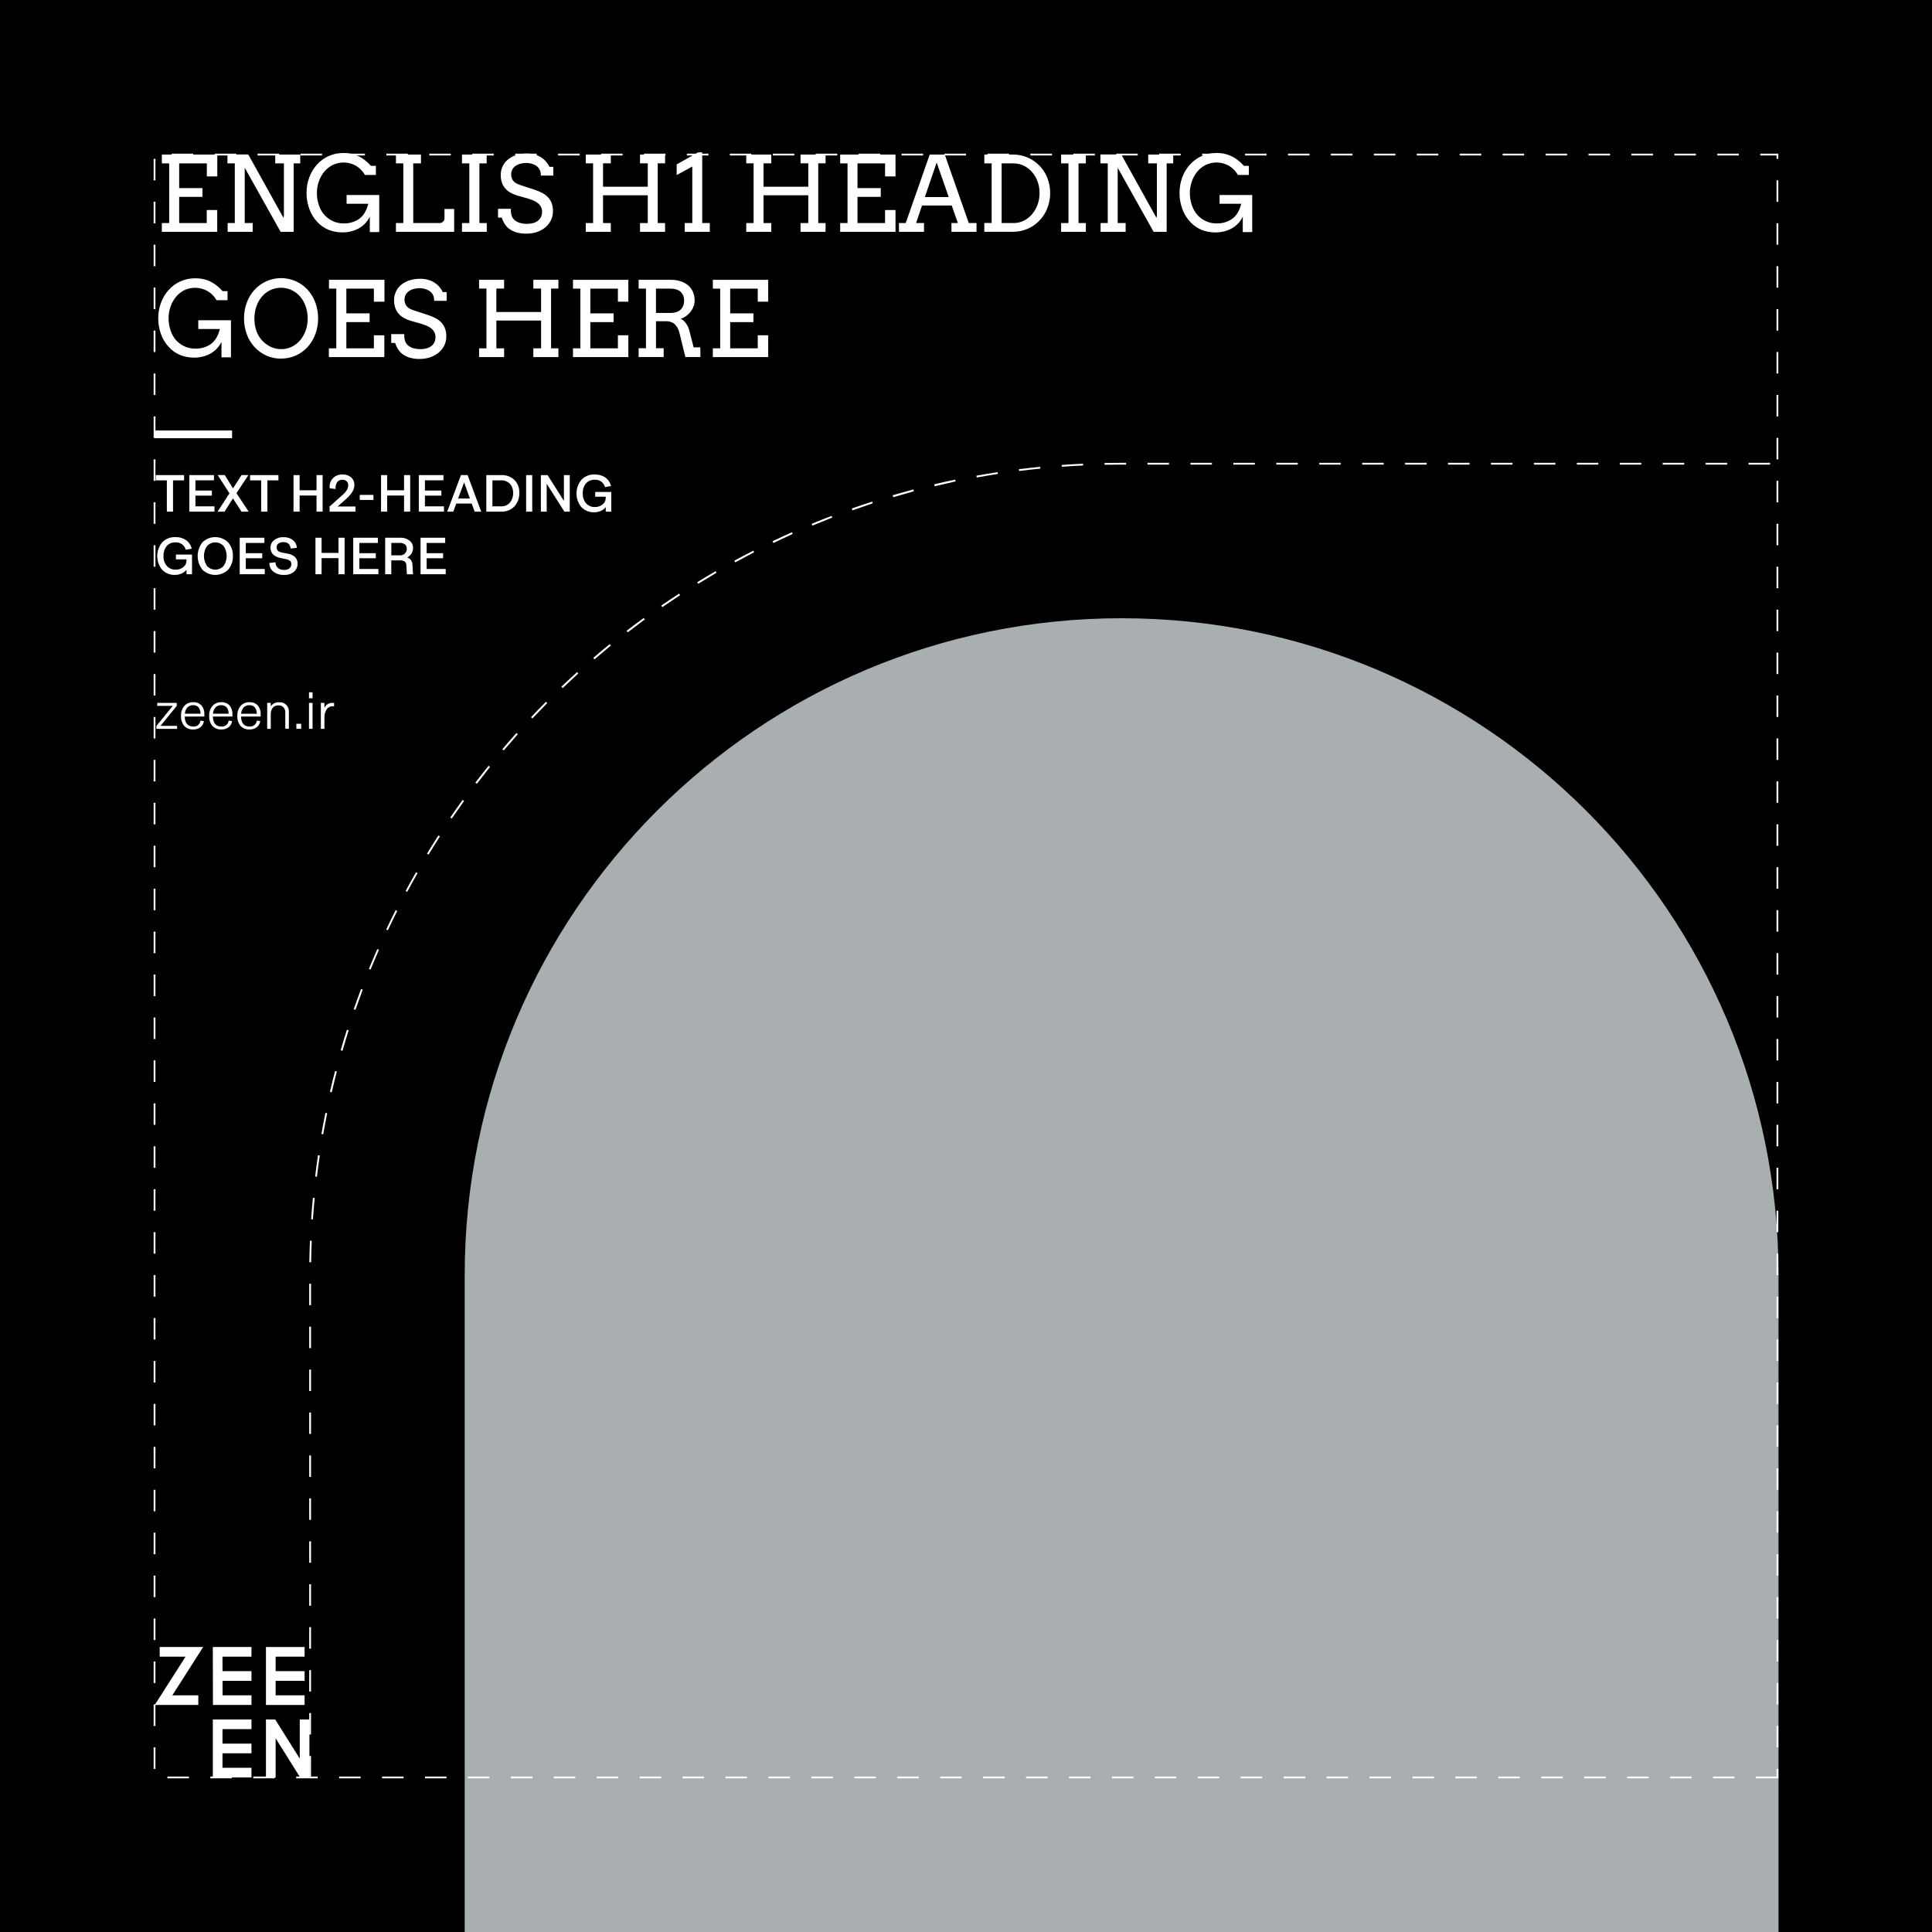
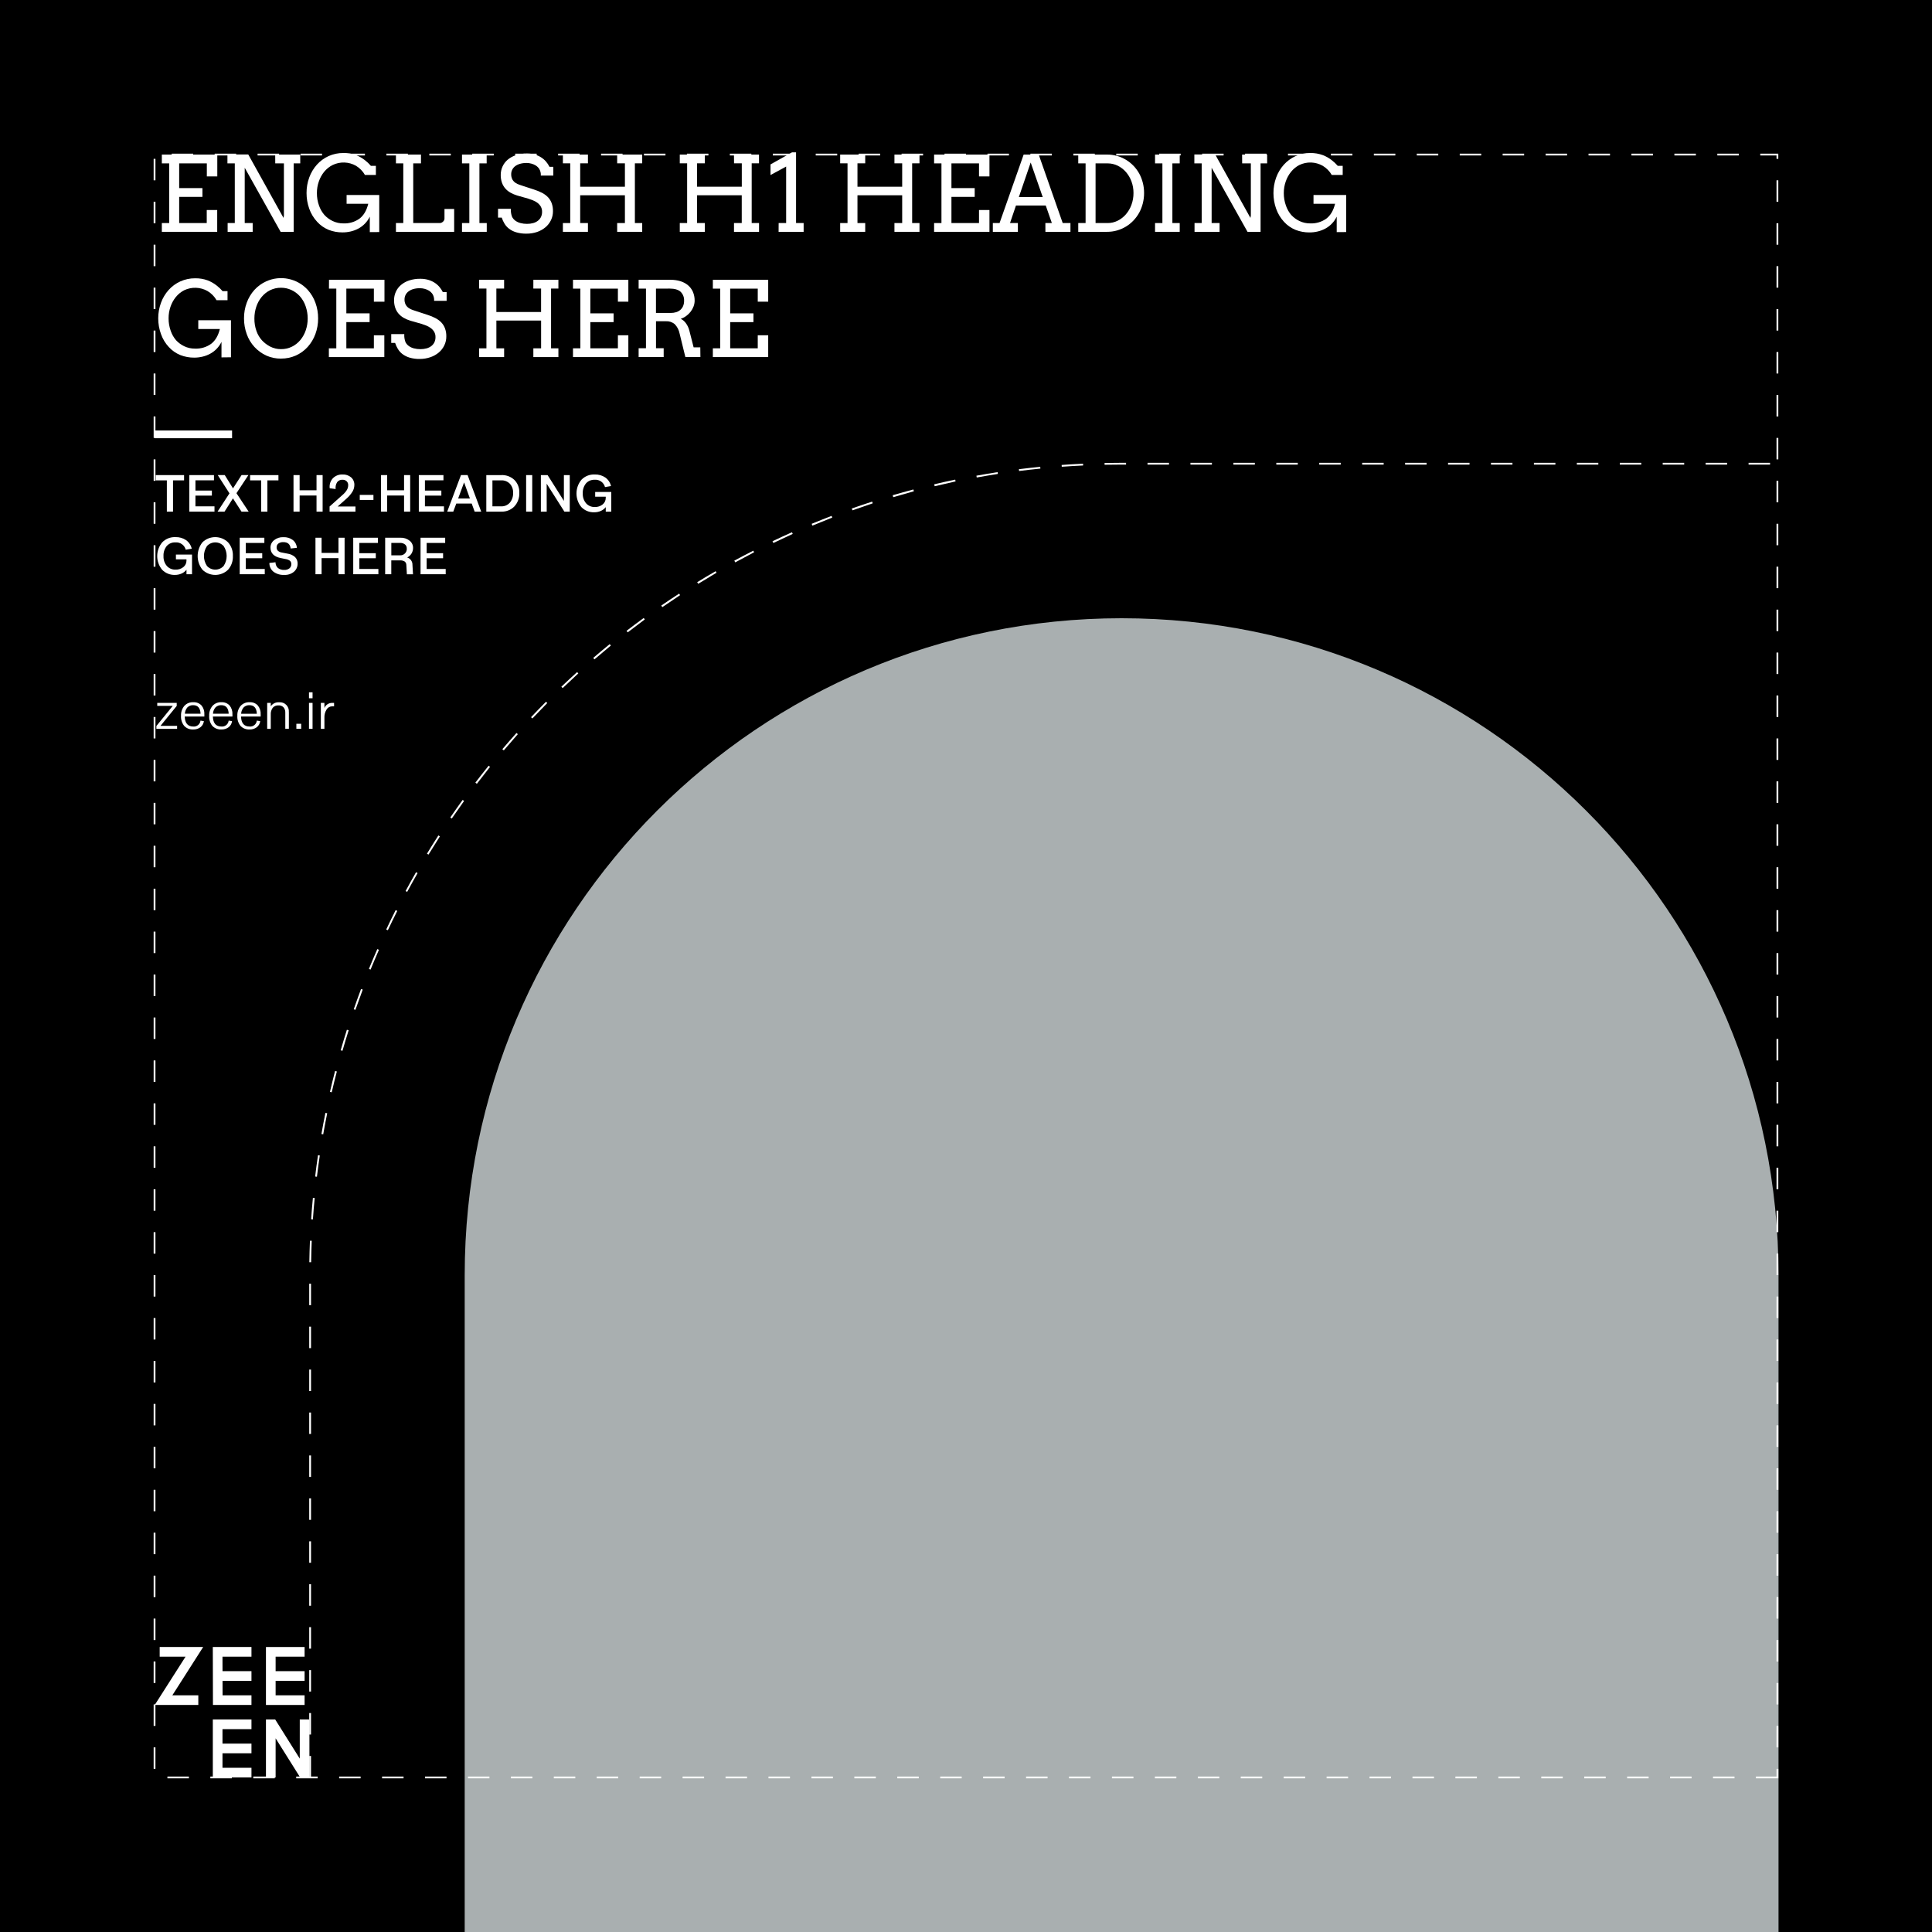
<svg xmlns="http://www.w3.org/2000/svg" viewBox="0 0 1080 1080">
  <defs>
    <style>.cls-1{fill:#fff;}.cls-2{fill:#a9afb0;}</style>
  </defs>
  <g id="Background">
    <rect width="1080" height="1080" />
  </g>
  <g id="Graphic">
    <path class="cls-1" d="M173.86,993.6h-1v-12h1Zm0-24h-1v-12h1Zm0-24h-1v-12h1Zm0-24h-1v-12h1Zm0-24h-1v-12h1Zm0-24h-1v-12h1Zm0-24h-1v-12h1Zm0-24h-1v-12h1Zm0-24h-1v-12h1Zm0-24h-1v-12h1Zm0-24h-1v-12h1Zm0-24h-1v-12h1Zm.06-24-1,0c.06-4,.18-8,.34-12l1,0C174.1,697.59,174,701.62,173.92,705.61Zm1-23.94-1-.07c.27-4,.6-8,1-12l1,.09C175.51,673.68,175.19,677.7,174.92,681.67Zm2.25-23.86-1-.12c.47-4,1-8,1.59-11.91l1,.15C178.18,649.87,177.64,653.87,177.17,657.81Zm3.51-23.71-1-.17c.69-3.94,1.44-7.91,2.23-11.81l1,.2C182.11,626.21,181.36,630.17,180.68,634.1Zm4.76-23.49-1-.22c.9-3.9,1.86-7.82,2.86-11.67l1,.25C187.29,602.81,186.33,606.73,185.44,610.61Zm6-23.2-1-.28c1.1-3.82,2.27-7.69,3.47-11.49l1,.3C193.7,579.74,192.54,583.6,191.44,587.41Zm7.24-22.89-.94-.32c1.31-3.78,2.68-7.59,4.09-11.34l.94.35C201.36,557,200,560.76,198.68,564.52Zm8.47-22.5-.92-.38c1.49-3.67,3.07-7.41,4.69-11.09l.91.41C210.22,534.63,208.65,538.35,207.15,542Zm9.66-22-.91-.43c1.7-3.61,3.47-7.25,5.27-10.82l.9.45C220.27,512.79,218.5,516.42,216.81,520Zm10.8-21.45-.88-.47c1.89-3.51,3.85-7.05,5.84-10.52l.87.49C231.45,491.54,229.49,495.07,227.61,498.57Zm11.92-20.84-.85-.52c2.08-3.41,4.22-6.84,6.38-10.19l.84.54C243.75,470.91,241.61,474.33,239.53,477.73Zm13-20.16-.83-.57c2.24-3.28,4.57-6.58,6.92-9.83l.81.58C257.1,451,254.78,454.3,252.54,457.57Zm14-19.45-.8-.61c2.42-3.17,4.92-6.35,7.42-9.45l.78.63C271.49,431.78,269,435,266.59,438.12Zm15.05-18.67-.77-.65c2.59-3,5.24-6.08,7.91-9.05l.74.67C286.86,413.38,284.21,416.42,281.64,419.45Zm16-17.85-.73-.68c2.75-2.91,5.57-5.81,8.37-8.62l.71.7C303.19,395.81,300.38,398.7,297.64,401.6Zm16.91-17-.69-.72c2.88-2.75,5.85-5.49,8.81-8.17l.67.74C320.38,379.15,317.43,381.89,314.55,384.63Zm17.78-16.06-.65-.76c3-2.59,6.13-5.18,9.21-7.69l.64.78C338.44,363.4,335.35,366,332.33,368.57Zm18.59-15.1-.61-.79c3.15-2.43,6.39-4.85,9.6-7.19l.59.81C357.29,348.64,354.07,351.05,350.92,353.47Zm19.35-14.09-.57-.82c3.28-2.26,6.63-4.5,10-6.67l.54.84C376.88,334.89,373.54,337.13,370.27,339.38Zm20.06-13.05-.53-.85c3.4-2.08,6.86-4.15,10.3-6.13l.5.86C397.17,322.2,393.71,324.26,390.33,326.33Zm20.7-12-.48-.88c3.51-1.9,7.08-3.78,10.61-5.58l.45.89C418.09,310.6,414.53,312.47,411,314.37Zm21.3-10.85-.43-.9c3.58-1.71,7.24-3.39,10.88-5l.41.92C439.55,300.14,435.9,301.82,432.33,303.52Zm21.83-9.7-.38-.92c3.69-1.53,7.45-3,11.16-4.44l.36.94C461.59,290.81,457.85,292.3,454.16,293.82Zm22.39-8.55-.33-.94c3.77-1.33,7.6-2.62,11.38-3.84l.31.95C484.14,282.66,480.32,283.94,476.55,285.27Zm22.81-7.35-.28-1c3.83-1.12,7.73-2.2,11.57-3.22l.26,1C507.07,275.72,503.19,276.8,499.36,277.92Zm23.17-6.12-.23-1c3.87-.92,7.82-1.79,11.73-2.61l.2,1C530.33,270,526.39,270.89,522.53,271.8ZM546,266.92l-.18-1c3.94-.71,7.92-1.38,11.85-2l.15,1C553.9,265.55,549.92,266.21,546,266.92Zm23.69-3.63-.13-1c4-.5,8-.95,11.93-1.34l.1,1C577.64,262.34,573.63,262.79,569.69,263.29Zm23.84-2.37-.07-1c4-.29,8-.53,12-.71l0,1C601.55,260.39,597.52,260.63,593.53,260.92Zm23.94-1.12,0-1c3.13-.06,6.34-.09,9.51-.09h2.5v1H627C623.79,259.71,620.6,259.74,617.47,259.8Zm372-.09h-12v-1h12Zm-24,0h-12v-1h12Zm-24,0h-12v-1h12Zm-24,0h-12v-1h12Zm-24,0h-12v-1h12Zm-24,0h-12v-1h12Zm-24,0h-12v-1h12Zm-24,0h-12v-1h12Zm-24,0h-12v-1h12Zm-24,0h-12v-1h12Zm-24,0h-12v-1h12Zm-24,0h-12v-1h12Zm-24,0h-12v-1h12Zm-24,0h-12v-1h12Zm-24,0h-12v-1h12Z" />
    <path class="cls-2" d="M627,345.6h0a367.2,367.2,0,0,1,367.2,367.2V1080a0,0,0,0,1,0,0H259.77a0,0,0,0,1,0,0V712.8A367.2,367.2,0,0,1,627,345.6Z" />
    <path class="cls-1" d="M994.09,994.1h-12.5v-1h11.5v-4.29h1Zm-24.5,0h-12v-1h12Zm-24,0h-12v-1h12Zm-24,0h-12v-1h12Zm-24,0h-12v-1h12Zm-24,0h-12v-1h12Zm-24,0h-12v-1h12Zm-24,0h-12v-1h12Zm-24,0h-12v-1h12Zm-24,0h-12v-1h12Zm-24,0h-12v-1h12Zm-24,0h-12v-1h12Zm-24,0h-12v-1h12Zm-24,0h-12v-1h12Zm-24,0h-12v-1h12Zm-24,0h-12v-1h12Zm-24,0h-12v-1h12Zm-24,0h-12v-1h12Zm-24,0h-12v-1h12Zm-24,0h-12v-1h12Zm-24,0h-12v-1h12Zm-24,0h-12v-1h12Zm-24,0h-12v-1h12Zm-24,0h-12v-1h12Zm-24,0h-12v-1h12Zm-24,0h-12v-1h12Zm-24,0h-12v-1h12Zm-24,0h-12v-1h12Zm-24,0h-12v-1h12Zm-24,0h-12v-1h12Zm-24,0h-12v-1h12Zm-24,0h-12v-1h12Zm-24,0h-12v-1h12Zm-24,0h-12v-1h12Zm-24,0h-12v-1h12Zm-24,0h-12v-1h12Zm-24,0h-12v-1h12Zm-24,0h-12v-1h12Zm-18.7-5.31h-1v-12h1Zm907.19-12h-1v-12h1Zm-907.19-12h-1v-12h1Zm907.19-12h-1v-12h1Zm-907.19-12h-1v-12h1Zm907.19-12h-1v-12h1Zm-907.19-12h-1v-12h1Zm907.19-12h-1v-12h1Zm-907.19-12h-1v-12h1Zm907.19-12h-1v-12h1Zm-907.19-12h-1v-12h1Zm907.19-12h-1v-12h1Zm-907.19-12h-1v-12h1Zm907.19-12h-1v-12h1Zm-907.19-12h-1v-12h1Zm907.19-12h-1v-12h1Zm-907.19-12h-1v-12h1Zm907.19-12h-1v-12h1Zm-907.19-12h-1v-12h1Zm907.19-12h-1v-12h1Zm-907.19-12h-1v-12h1Zm907.19-12h-1v-12h1Zm-907.19-12h-1v-12h1Zm907.19-12h-1v-12h1Zm-907.19-12h-1v-12h1Zm907.19-12h-1v-12h1Zm-907.19-12h-1v-12h1Zm907.19-12h-1v-12h1Zm-907.19-12h-1v-12h1Zm907.19-12h-1v-12h1Zm-907.19-12h-1v-12h1Zm907.19-12h-1v-12h1Zm-907.19-12h-1v-12h1Zm907.19-12h-1v-12h1Zm-907.19-12h-1v-12h1Zm907.19-12h-1v-12h1Zm-907.19-12h-1v-12h1Zm907.19-12h-1v-12h1Zm-907.19-12h-1v-12h1Zm907.19-12h-1v-12h1Zm-907.19-12h-1v-12h1Zm907.19-12h-1v-12h1Zm-907.19-12h-1v-12h1Zm907.19-12h-1v-12h1Zm-907.19-12h-1v-12h1Zm907.19-12h-1v-12h1Zm-907.19-12h-1v-12h1Zm907.19-12h-1v-12h1Zm-907.19-12h-1v-12h1Zm907.19-12h-1v-12h1Zm-907.19-12h-1v-12h1Zm907.19-12h-1v-12h1Zm-907.19-12h-1v-12h1Zm907.19-12h-1v-12h1Zm-907.19-12h-1v-12h1Zm907.19-12h-1v-12h1Zm-907.19-12h-1v-12h1Zm907.19-12h-1v-12h1Zm-907.19-12h-1v-12h1Zm907.19-12h-1v-12h1Zm-907.19-12h-1v-12h1Zm907.19-12h-1v-12h1Zm-907.19-12h-1v-12h1Zm907.19-12h-1v-12h1Zm-907.19-12h-1v-12h1Zm907.19-12h-1v-12h1Zm-907.19-12h-1v-12h1Zm907.19-12h-1v-12h1Zm-907.19-12h-1v-12h1Zm907.19-12h-1v-12h1Zm-907.19-12h-1v-12h1Zm907.19-12h-1v-12h1Zm-907.19-12h-1v-12h1Zm907.19-12h-1v-12h1Zm-907.19-12h-1v-12h1Zm907.19-12h-1V86.9H984v-1h10.08ZM972,86.9H960v-1h12Zm-24,0H936v-1h12Zm-24,0H912v-1h12Zm-24,0H888v-1h12Zm-24,0H864v-1h12Zm-24,0H840v-1h12Zm-24,0H816v-1h12Zm-24,0H792v-1h12Zm-24,0H768v-1h12Zm-24,0H744v-1h12Zm-24,0H720v-1h12Zm-24,0H696v-1h12Zm-24,0H672v-1h12Zm-24,0H648v-1h12Zm-24,0H624v-1h12Zm-24,0H600v-1h12Zm-24,0H576v-1h12Zm-24,0H552v-1h12Zm-24,0H528v-1h12Zm-24,0H504v-1h12Zm-24,0H480v-1h12Zm-24,0H456v-1h12Zm-24,0H432v-1h12Zm-24,0H408v-1h12Zm-24,0H384v-1h12Zm-24,0H360v-1h12Zm-24,0H336v-1h12Zm-24,0H312v-1h12Zm-24,0H288v-1h12Zm-24,0H264v-1h12Zm-24,0H240v-1h12Zm-24,0H216v-1h12Zm-24,0H192v-1h12Zm-24,0H168v-1h12Zm-24,0H144v-1h12Zm-24,0H120v-1h12Zm-24,0H96v-1h12Z" />
    <path class="cls-1" d="M87.06,265.58H102.9v2.95H96.72V286H93.27V268.53H87.06Z" />
    <path class="cls-1" d="M119.9,286H105.83V265.58h13.78v2.92H109.25v5.73h9.19v2.82h-9.19v6H119.9Z" />
    <path class="cls-1" d="M121.62,286l6.65-10.21-6.56-10.22h3.93l4.61,7.43,4.79-7.43h3.82l-6.68,10.13L139,286H135l-4.78-7.41L125.52,286Z" />
    <path class="cls-1" d="M139.81,265.58h15.84v2.95h-6.18V286H146V268.53h-6.21Z" />
    <path class="cls-1" d="M167.49,286h-3.42V265.58h3.42v8.49h9.45v-8.49h3.41V286h-3.41v-9h-9.45Z" />
    <path class="cls-1" d="M194.64,271.2a2.88,2.88,0,0,0-.87-2.19,3.18,3.18,0,0,0-2.29-.82,3.48,3.48,0,0,0-3,1.33,5.81,5.81,0,0,0-.86,3.86l-3.32-.45a7,7,0,0,1,1.81-5.62,7.24,7.24,0,0,1,5.42-2.07,6.85,6.85,0,0,1,4.78,1.64,5.4,5.4,0,0,1,1.78,4.22,7.35,7.35,0,0,1-1.06,3.74,17.06,17.06,0,0,1-3.39,3.94l-4.88,4.34h9.95V286H184.24v-2.86l7.27-6.5a11.66,11.66,0,0,0,2.41-2.77A5.36,5.36,0,0,0,194.64,271.2Z" />
    <path class="cls-1" d="M208.76,279.47h-7.65v-2.82h7.65Z" />
    <path class="cls-1" d="M216.42,286H213V265.58h3.42v8.49h9.45v-8.49h3.42V286h-3.42v-9h-9.45Z" />
    <path class="cls-1" d="M248.18,286H234.12V265.58h13.77v2.92H237.54v5.73h9.18v2.82h-9.18v6h10.64Z" />
    <path class="cls-1" d="M263.69,281.5h-8.63L253.39,286H250l7.69-20.43h3.7L269,286h-3.67Zm-7.58-2.84h6.57l-3.25-9Z" />
    <path class="cls-1" d="M280.17,286h-8.32V265.58h8.32a10,10,0,0,1,7.38,2.7,9.57,9.57,0,0,1,2.74,7.23,10.52,10.52,0,0,1-2.77,7.61A9.68,9.68,0,0,1,280.17,286Zm6.66-10.5a7.08,7.08,0,0,0-1.81-5.08,6.37,6.37,0,0,0-4.85-1.9h-4.9v14.53h4.9A6.11,6.11,0,0,0,285,281,8.07,8.07,0,0,0,286.83,275.51Z" />
    <path class="cls-1" d="M297.52,286h-3.41V265.58h3.41Z" />
    <path class="cls-1" d="M305.62,286h-3.27V265.58h3.76L315.22,280V265.58h3.27V286h-3l-9.9-15.61Z" />
    <path class="cls-1" d="M332.2,286.37a9.54,9.54,0,0,1-7.21-2.89,12,12,0,0,1,.06-15.32,9.7,9.7,0,0,1,7.4-2.92,10,10,0,0,1,5.94,1.69,8.15,8.15,0,0,1,3.17,4.78l-3.36.58a5.5,5.5,0,0,0-5.75-4.1,6.16,6.16,0,0,0-4.9,2.05,8.31,8.31,0,0,0-1.78,5.64,8,8,0,0,0,1.84,5.46,6.22,6.22,0,0,0,4.87,2.08,6.55,6.55,0,0,0,4.4-1.44,4.57,4.57,0,0,0,1.73-3.62v-.7h-5.9V275h9V286h-3.09v-2.53a7.07,7.07,0,0,1-2.74,2.14A8.9,8.9,0,0,1,332.2,286.37Z" />
    <path class="cls-1" d="M97.83,321.38a9.55,9.55,0,0,1-7.21-2.89,12,12,0,0,1,.06-15.32,9.71,9.71,0,0,1,7.41-2.92,9.94,9.94,0,0,1,5.93,1.69,8.15,8.15,0,0,1,3.17,4.78l-3.36.58a5.5,5.5,0,0,0-5.74-4.1,6.14,6.14,0,0,0-4.91,2.05,8.36,8.36,0,0,0-1.78,5.64,8,8,0,0,0,1.84,5.46,6.24,6.24,0,0,0,4.87,2.08,6.58,6.58,0,0,0,4.41-1.44,4.56,4.56,0,0,0,1.72-3.62v-.7h-5.9V310h9v11h-3.09v-2.53a7,7,0,0,1-2.74,2.14A8.9,8.9,0,0,1,97.83,321.38Z" />
    <path class="cls-1" d="M130.18,310.81a10.88,10.88,0,0,1-2.69,7.68,10.31,10.31,0,0,1-14.32,0,12.35,12.35,0,0,1,0-15.35,10.28,10.28,0,0,1,14.29,0A10.77,10.77,0,0,1,130.18,310.81Zm-14.48-5.57a10,10,0,0,0,0,11.14,6.31,6.31,0,0,0,9.31,0,10,10,0,0,0,0-11.14,6.33,6.33,0,0,0-9.31,0Z" />
    <path class="cls-1" d="M148,321H134V300.59h13.78v2.92H137.4v5.73h9.19v2.82H137.4v6H148Z" />
    <path class="cls-1" d="M158.87,321.38a9.3,9.3,0,0,1-6-1.78,6.1,6.1,0,0,1-2.28-4.9l3.42-.39a4.24,4.24,0,0,0,1.34,3.19,5.18,5.18,0,0,0,3.53,1.1,4.39,4.39,0,0,0,2.9-.88,2.88,2.88,0,0,0,1.06-2.35,2.4,2.4,0,0,0-.72-1.87,5.55,5.55,0,0,0-2.54-1l-2.69-.55q-5.69-1.17-5.69-5.87a5.19,5.19,0,0,1,2-4.1,7.66,7.66,0,0,1,5.2-1.7,8.18,8.18,0,0,1,5.29,1.6,6.06,6.06,0,0,1,2.26,4.36l-3.47.37c-.26-2.38-1.63-3.56-4.11-3.56a4.33,4.33,0,0,0-2.74.78,2.54,2.54,0,0,0-1,2.11,2.58,2.58,0,0,0,.7,1.93,4.17,4.17,0,0,0,2.24,1l3.13.61a8,8,0,0,1,4.26,1.94,5,5,0,0,1,1.4,3.69,5.82,5.82,0,0,1-2.08,4.53A7.89,7.89,0,0,1,158.87,321.38Z" />
    <path class="cls-1" d="M179.77,321h-3.42V300.59h3.42v8.49h9.44v-8.49h3.42V321h-3.42v-9h-9.44Z" />
    <path class="cls-1" d="M211.52,321H197.46V300.59h13.78v2.92H200.88v5.73h9.19v2.82h-9.19v6h10.64Z" />
    <path class="cls-1" d="M230.57,315.82l.3,5.2h-3.42l-.3-5.2a2.47,2.47,0,0,0-.93-1.94,4.47,4.47,0,0,0-2.64-.62h-4.85V321h-3.42V300.59h8.49a7.66,7.66,0,0,1,5.1,1.61,5,5,0,0,1,2,4.09,5.92,5.92,0,0,1-.86,3.13,6.1,6.1,0,0,1-2.42,2.21A4.21,4.21,0,0,1,230.57,315.82Zm-3.18-9.19a2.83,2.83,0,0,0-1-2.29,4.29,4.29,0,0,0-2.82-.85h-4.82v6.95h4.82a3.62,3.62,0,0,0,3.84-3.81Z" />
    <path class="cls-1" d="M249.15,321H235.09V300.59h13.77v2.92H238.5v5.73h9.19v2.82H238.5v6h10.65Z" />
    <path class="cls-1" d="M90.47,86.4h31V98.62h-5.85V91.33H100.16v13.82h13v4.9h-13v14.64h15.41V117.4h5.85v12.19H90.47v-4.9h4.11V91.33H90.47Z" />
    <path class="cls-1" d="M153.84,86.4h14v4.93h-3.68v38.26h-7.29L136.8,93.78v30.91h4.45v4.9h-14v-4.9h4V91.33h-4.11v-5h11.63l19.71,35.47.23-1.36V91.33h-4.84Z" />
    <path class="cls-1" d="M206.72,129.76V121.1A14.71,14.71,0,0,1,204,125a15,15,0,0,1-3.62,2.75,17.36,17.36,0,0,1-4.26,1.62,19.75,19.75,0,0,1-4.6.54,21,21,0,0,1-7.78-1.41A17.89,17.89,0,0,1,177.3,124a20.93,20.93,0,0,1-4.42-7.3,25.81,25.81,0,0,1-1.52-8.8,25,25,0,0,1,1.52-8.72,22.14,22.14,0,0,1,4.28-7.15,19.89,19.89,0,0,1,6.55-4.79A19.62,19.62,0,0,1,192,85.54a19.27,19.27,0,0,1,7,1.17,19.56,19.56,0,0,1,5,2.84,22.65,22.65,0,0,1,3.35,3.17h2.77V97.8H204A14.22,14.22,0,0,0,199,92.67a14.07,14.07,0,0,0-13.06-.43A14.76,14.76,0,0,0,181.23,96a17.71,17.71,0,0,0-3,5.44,19.49,19.49,0,0,0-1.08,6.5,20.17,20.17,0,0,0,1.19,7,16,16,0,0,0,3.05,5.27,15.24,15.24,0,0,0,4.57,3.35,13.67,13.67,0,0,0,6,1.32,14.42,14.42,0,0,0,9-2.66q3.51-2.67,4.9-8.31H193.75v-4.9H212v20.71Z" />
    <path class="cls-1" d="M221.33,86.4h14v4.93H231v33.36h14.9a2.12,2.12,0,0,0,.91-.21,3.11,3.11,0,0,0,.83-.56,2.67,2.67,0,0,0,.6-.78,1.94,1.94,0,0,0,.23-.9V116.8h5.41v12.79H221.33v-4.9h4.11V91.33h-4.11Z" />
    <path class="cls-1" d="M258.26,86.4h13.79v4.93H268v33.36h4.1v4.9H258.26v-4.9h4.1V91.33h-4.1Z" />
    <path class="cls-1" d="M301.42,94.38a6.85,6.85,0,0,0-2-1.92,9.21,9.21,0,0,0-2.4-1,9.9,9.9,0,0,0-2.62-.36,13,13,0,0,0-3.79.5,8.23,8.23,0,0,0-2.7,1.35,5.68,5.68,0,0,0-1.61,2,5.53,5.53,0,0,0-.54,2.39,6.09,6.09,0,0,0,.67,3,5.61,5.61,0,0,0,1.7,1.85,8.75,8.75,0,0,0,2.26,1.09l2.38.8,5.76,1.88a28.5,28.5,0,0,1,4.57,1.88,12.63,12.63,0,0,1,3.32,2.5,9.93,9.93,0,0,1,2,3.32,12.59,12.59,0,0,1,.69,4.36,11.28,11.28,0,0,1-1.09,5,12,12,0,0,1-3.07,4,14.61,14.61,0,0,1-4.68,2.64,18.14,18.14,0,0,1-6,.95,19,19,0,0,1-5.7-.75,12.26,12.26,0,0,1-4-2,10.2,10.2,0,0,1-2.58-2.89,15.48,15.48,0,0,1-1.51-3.33H278.4v-4.9h7.18a10.56,10.56,0,0,0,.67,4.47,6.05,6.05,0,0,0,1.87,2.18,8.5,8.5,0,0,0,2.85,1.31,13.81,13.81,0,0,0,3.64.44,12.46,12.46,0,0,0,3.49-.45,7.59,7.59,0,0,0,2.65-1.33,5.83,5.83,0,0,0,1.68-2.11,6.46,6.46,0,0,0,.59-2.8,5.59,5.59,0,0,0-.73-3,7.07,7.07,0,0,0-1.86-2.07,10.89,10.89,0,0,0-2.5-1.39c-.9-.36-1.77-.68-2.6-.94l-6.24-1.77a18.71,18.71,0,0,1-3.75-1.59,11.28,11.28,0,0,1-2.91-2.37,10,10,0,0,1-1.86-3.26,12.9,12.9,0,0,1-.66-4.32,11.31,11.31,0,0,1,1-4.64,10.9,10.9,0,0,1,2.85-3.79,13.79,13.79,0,0,1,4.6-2.55,19.21,19.21,0,0,1,6.23-.93,16,16,0,0,1,4.26.54,13.71,13.71,0,0,1,3.53,1.53,12.39,12.39,0,0,1,2.79,2.36,14.19,14.19,0,0,1,2,3h2.14v4.9h-7A6.36,6.36,0,0,0,301.42,94.38Z" />
-     <path class="cls-1" d="M357.78,86.4h14v4.9h-4.11v33.39h4.11v4.9h-14v-4.9h4.33V109.16h-25v15.53h4.33v4.9h-14v-4.9h4.1V91.3h-4.1V86.4h14v4.9h-4.33v13.08h25V91.3h-4.33Z" />
-     <path class="cls-1" d="M382.77,124.69H387V93.1l-8.74,4.75V91.9l12-6.73h2.28v39.52h4.24v4.9h-14Z" />
-     <path class="cls-1" d="M447.5,86.4h14v4.9h-4.1v33.39h4.1v4.9h-14v-4.9h4.33V109.16h-25v15.53h4.33v4.9h-14v-4.9h4.11V91.3h-4.11V86.4h14v4.9h-4.33v13.08h25V91.3H447.5Z" />
-     <path class="cls-1" d="M469.66,86.4H500.6V98.62h-5.84V91.33H479.35v13.82h13v4.9h-13v14.64h15.41V117.4h5.84v12.19H469.66v-4.9h4.11V91.33h-4.11Z" />
-     <path class="cls-1" d="M531.86,124.69h3.59l-3.42-9.8H515.42l-3.33,9.8h4.44v4.9h-14v-4.9h3.76L519.72,86.4h8.41l13.42,38.29h4.33v4.9h-14ZM517,110.16h13.34l-6.73-19.32Z" />
-     <path class="cls-1" d="M550.24,86.4h16.07a20.39,20.39,0,0,1,10.62,2.93,20.84,20.84,0,0,1,4.19,3.35A20.56,20.56,0,0,1,584.33,97a21.77,21.77,0,0,1,2,5.14,22.45,22.45,0,0,1,.72,5.71,22.91,22.91,0,0,1-.72,5.79,22.24,22.24,0,0,1-2,5.18,20.87,20.87,0,0,1-3.21,4.4,20.29,20.29,0,0,1-9.17,5.57,20.11,20.11,0,0,1-5.64.77H550.24v-4.9h4.1V91.33h-4.1Zm9.68,4.93v33.36h6.73a12.35,12.35,0,0,0,5.62-1.31,14.65,14.65,0,0,0,4.61-3.57,17.21,17.21,0,0,0,3.1-5.33,18.76,18.76,0,0,0,1.14-6.6,18.23,18.23,0,0,0-1.14-6.49,16.86,16.86,0,0,0-3.1-5.26,14.64,14.64,0,0,0-4.61-3.52,12.72,12.72,0,0,0-5.62-1.28Z" />
-     <path class="cls-1" d="M593.17,86.4H607v4.93h-4.1v33.36H607v4.9H593.17v-4.9h4.11V91.33h-4.11Z" />
-     <path class="cls-1" d="M641.84,86.4h14v4.93h-3.67v38.26h-7.3L624.8,93.78v30.91h4.44v4.9h-14v-4.9h4V91.33h-4.1v-5h11.63l19.71,35.47.23-1.36V91.33h-4.84Z" />
-     <path class="cls-1" d="M694.72,129.76V121.1a14.78,14.78,0,0,1-6.33,6.67,17.36,17.36,0,0,1-4.26,1.62,19.75,19.75,0,0,1-4.6.54,21,21,0,0,1-7.78-1.41A17.89,17.89,0,0,1,665.3,124a20.93,20.93,0,0,1-4.42-7.3,25.81,25.81,0,0,1-1.52-8.8,25,25,0,0,1,1.52-8.72,22,22,0,0,1,4.28-7.15,19.78,19.78,0,0,1,6.55-4.79A19.56,19.56,0,0,1,680,85.54a19.34,19.34,0,0,1,7,1.17,19.73,19.73,0,0,1,5,2.84,23.16,23.16,0,0,1,3.35,3.17h2.76V97.8H692A14.3,14.3,0,0,0,687,92.67a14.07,14.07,0,0,0-13.06-.43A14.65,14.65,0,0,0,669.23,96a17.71,17.71,0,0,0-3,5.44,19.24,19.24,0,0,0-1.09,6.5,20.17,20.17,0,0,0,1.2,7,15.81,15.81,0,0,0,3.05,5.27,15.12,15.12,0,0,0,4.57,3.35,13.64,13.64,0,0,0,6,1.32,14.44,14.44,0,0,0,9-2.66q3.51-2.67,4.9-8.31H681.75v-4.9H700v20.71Z" />
+     <path class="cls-1" d="M345,86.4h14v4.9h-4.1v33.39H359v4.9H345v-4.9h4.33V109.16h-25v15.53h4.33v4.9h-14v-4.9h4.1V91.3h-4.1V86.4h14v4.9h-4.33v13.08h25V91.3H345Z" />
+     <path class="cls-1" d="M410.29,86.4h14v4.9H420.2v33.39h4.11v4.9h-14v-4.9h4.33V109.16h-25v15.53H394v4.9h-14v-4.9h4.11V91.3h-4.11V86.4h14v4.9h-4.33v13.08h25V91.3h-4.33Z" />
+     <path class="cls-1" d="M435.27,124.69h4.19V93.1l-8.74,4.75V91.9l12-6.73H445v39.52h4.24v4.9h-14Z" />
+     <path class="cls-1" d="M500,86.4h14v4.9h-4.1v33.39H514v4.9H500v-4.9h4.33V109.16h-25v15.53h4.33v4.9h-14v-4.9h4.11V91.3h-4.11V86.4h14v4.9h-4.33v13.08h25V91.3H500Z" />
+     <path class="cls-1" d="M522.17,86.4h30.94V98.62h-5.84V91.33H531.86v13.82h13v4.9h-13v14.64h15.41V117.4h5.84v12.19H522.17v-4.9h4.11V91.33h-4.11Z" />
+     <path class="cls-1" d="M584.37,124.69H588l-3.42-9.8H567.93l-3.33,9.8H569v4.9H555v-4.9h3.76L572.23,86.4h8.41l13.42,38.29h4.33v4.9h-14Zm-14.82-14.53h13.34l-6.73-19.32Z" />
+     <path class="cls-1" d="M602.75,86.4h16.06a20.39,20.39,0,0,1,10.63,2.93,20.72,20.72,0,0,1,7.4,7.7,21.77,21.77,0,0,1,2,5.14,22.45,22.45,0,0,1,.71,5.71,22.91,22.91,0,0,1-.71,5.79,22.24,22.24,0,0,1-2,5.18,21.23,21.23,0,0,1-3.21,4.4,20.29,20.29,0,0,1-9.17,5.57,20.13,20.13,0,0,1-5.65.77H602.75v-4.9h4.1V91.33h-4.1Zm9.68,4.93v33.36h6.73a12.35,12.35,0,0,0,5.62-1.31,14.61,14.61,0,0,0,4.6-3.57,17,17,0,0,0,3.11-5.33,18.76,18.76,0,0,0,1.14-6.6,18.23,18.23,0,0,0-1.14-6.49,16.69,16.69,0,0,0-3.11-5.26,14.6,14.6,0,0,0-4.6-3.52,12.72,12.72,0,0,0-5.62-1.28Z" />
+     <path class="cls-1" d="M645.68,86.4h13.79v4.93h-4.1v33.36h4.1v4.9H645.68v-4.9h4.11V91.33h-4.11Z" />
+     <path class="cls-1" d="M694.34,86.4h14v4.93h-3.67v38.26h-7.3L677.31,93.78v30.91h4.44v4.9h-14v-4.9h4V91.33h-4.1v-5h11.63L699,121.81l.23-1.36V91.33h-4.85Z" />
+     <path class="cls-1" d="M747.23,129.76V121.1a14.78,14.78,0,0,1-6.33,6.67,17.36,17.36,0,0,1-4.26,1.62,19.75,19.75,0,0,1-4.6.54,21,21,0,0,1-7.78-1.41,17.89,17.89,0,0,1-6.45-4.48,20.93,20.93,0,0,1-4.42-7.3,25.81,25.81,0,0,1-1.52-8.8,25,25,0,0,1,1.52-8.72,22,22,0,0,1,4.28-7.15,19.78,19.78,0,0,1,6.55-4.79,19.56,19.56,0,0,1,8.25-1.74,19.34,19.34,0,0,1,7,1.17,19.73,19.73,0,0,1,5,2.84,23.16,23.16,0,0,1,3.35,3.17h2.76V97.8h-6.12a14.3,14.3,0,0,0-5.06-5.13,14.07,14.07,0,0,0-13.06-.43A14.65,14.65,0,0,0,721.74,96a17.71,17.71,0,0,0-3,5.44,19.24,19.24,0,0,0-1.09,6.5,20.17,20.17,0,0,0,1.2,7,15.81,15.81,0,0,0,3,5.27,15.12,15.12,0,0,0,4.57,3.35,13.61,13.61,0,0,0,6,1.32,14.44,14.44,0,0,0,9-2.66q3.51-2.67,4.9-8.31H734.26v-4.9h18.26v20.71Z" />
    <path class="cls-1" d="M123.81,199.78v-8.66A14.71,14.71,0,0,1,121.1,195a15,15,0,0,1-3.62,2.75,17.36,17.36,0,0,1-4.26,1.62,19.76,19.76,0,0,1-4.6.55,21,21,0,0,1-7.78-1.42,17.89,17.89,0,0,1-6.45-4.48,20.76,20.76,0,0,1-4.41-7.3,25.58,25.58,0,0,1-1.53-8.8A24.76,24.76,0,0,1,90,169.24a21.94,21.94,0,0,1,4.27-7.15,19.89,19.89,0,0,1,6.55-4.79,19.61,19.61,0,0,1,8.25-1.73,19.28,19.28,0,0,1,7,1.16,19.56,19.56,0,0,1,5,2.84,22.16,22.16,0,0,1,3.35,3.18h2.77v5.07h-6.13a14.22,14.22,0,0,0-5.06-5.13,14.15,14.15,0,0,0-13.06-.43A14.76,14.76,0,0,0,98.32,166a17.71,17.71,0,0,0-3,5.44,19.49,19.49,0,0,0-1.08,6.5,20.4,20.4,0,0,0,1.19,7,16,16,0,0,0,3,5.27,15.24,15.24,0,0,0,4.57,3.35,13.67,13.67,0,0,0,6,1.32,14.42,14.42,0,0,0,9-2.66q3.51-2.67,4.91-8.31H110.84v-4.9h18.27v20.71Z" />
    <path class="cls-1" d="M157.12,200.47a19.71,19.71,0,0,1-8.18-1.67,20.76,20.76,0,0,1-11-12A25.63,25.63,0,0,1,136.4,178a24.94,24.94,0,0,1,1.53-8.78,21.9,21.9,0,0,1,4.27-7.14,20.14,20.14,0,0,1,6.55-4.78,20.19,20.19,0,0,1,23.32,4.78,21.85,21.85,0,0,1,4.25,7.14,25.39,25.39,0,0,1,1.51,8.78,24.82,24.82,0,0,1-1.53,8.76,22,22,0,0,1-4.27,7.13,19.76,19.76,0,0,1-14.91,6.56Zm0-5.3a13.33,13.33,0,0,0,6.13-1.4,14.51,14.51,0,0,0,4.69-3.74,17.19,17.19,0,0,0,3-5.46A20.07,20.07,0,0,0,172,178a20.5,20.5,0,0,0-1.16-6.83,16.13,16.13,0,0,0-3.22-5.57,14.41,14.41,0,0,0-4.8-3.52,13.71,13.71,0,0,0-5.69-1.23,13.45,13.45,0,0,0-6.16,1.39,14.45,14.45,0,0,0-4.7,3.75,17,17,0,0,0-3,5.47,20.37,20.37,0,0,0-1.06,6.54,20.1,20.1,0,0,0,1.17,7.1,15.46,15.46,0,0,0,3.09,5.19,17,17,0,0,0,4.59,3.46A12.86,12.86,0,0,0,157.12,195.17Z" />
    <path class="cls-1" d="M183.92,156.42h31v12.22H209v-7.29H193.61v13.82h13v4.9h-13v14.64H209v-7.29h5.84v12.19h-31v-4.9H188V161.35h-4.11Z" />
    <path class="cls-1" d="M241.79,164.4a7.15,7.15,0,0,0-2-1.93,9.53,9.53,0,0,0-2.4-1,9.92,9.92,0,0,0-2.63-.36,13.09,13.09,0,0,0-3.79.5,8,8,0,0,0-2.69,1.36,5.52,5.52,0,0,0-2.15,4.38,6,6,0,0,0,.67,3,5.61,5.61,0,0,0,1.7,1.85,9,9,0,0,0,2.26,1.1c.83.26,1.62.53,2.38.79l5.75,1.88a27.74,27.74,0,0,1,4.58,1.88,12.8,12.8,0,0,1,3.32,2.5,9.74,9.74,0,0,1,2,3.32,12.33,12.33,0,0,1,.7,4.35,11.29,11.29,0,0,1-1.09,5,12.16,12.16,0,0,1-3.07,4,14.61,14.61,0,0,1-4.68,2.64,18.14,18.14,0,0,1-6,1,18.93,18.93,0,0,1-5.7-.75,12.82,12.82,0,0,1-4-2,10.49,10.49,0,0,1-2.57-2.9,15.48,15.48,0,0,1-1.51-3.33h-2.17v-4.9H226a10.56,10.56,0,0,0,.67,4.47,6.05,6.05,0,0,0,1.87,2.18,8.35,8.35,0,0,0,2.84,1.31,13.94,13.94,0,0,0,3.65.44,12.51,12.51,0,0,0,3.49-.45,7.76,7.76,0,0,0,2.65-1.33,5.88,5.88,0,0,0,1.68-2.1,6.54,6.54,0,0,0,.59-2.81,5.68,5.68,0,0,0-.73-3,7.11,7.11,0,0,0-1.87-2.07A10.82,10.82,0,0,0,238.3,182c-.9-.36-1.77-.68-2.61-.94l-6.24-1.77a18.87,18.87,0,0,1-3.74-1.59,11.28,11.28,0,0,1-2.91-2.37,9.8,9.8,0,0,1-1.86-3.26,12.9,12.9,0,0,1-.66-4.32,11.15,11.15,0,0,1,1-4.64,10.66,10.66,0,0,1,2.85-3.79,13.69,13.69,0,0,1,4.6-2.55,19.19,19.19,0,0,1,6.22-.93,15.92,15.92,0,0,1,4.26.54,13.78,13.78,0,0,1,3.54,1.53,12.39,12.39,0,0,1,2.79,2.36,14.19,14.19,0,0,1,2,3h2.13v4.9h-7A6.36,6.36,0,0,0,241.79,164.4Z" />
    <path class="cls-1" d="M298.15,156.42h14v4.9h-4.1v33.39h4.1v4.9h-14v-4.9h4.33V179.18h-25v15.53h4.33v4.9h-14v-4.9h4.11V161.32H267.8v-4.9h14v4.9h-4.33V174.4h25V161.32h-4.33Z" />
    <path class="cls-1" d="M320.31,156.42h30.94v12.22h-5.84v-7.29H330v13.82h13v4.9H330v14.64h15.41v-7.29h5.84v12.19H320.31v-4.9h4.11V161.35h-4.11Z" />
    <path class="cls-1" d="M357,156.42h18a17.61,17.61,0,0,1,5.31.76,12.15,12.15,0,0,1,4.22,2.22,10.13,10.13,0,0,1,2.78,3.66,12.12,12.12,0,0,1,1,5,9.24,9.24,0,0,1-.59,3.21,11.21,11.21,0,0,1-1.62,2.93,12.55,12.55,0,0,1-2.47,2.41,11.32,11.32,0,0,1-3.1,1.62,6.78,6.78,0,0,1,1.44.9,8.39,8.39,0,0,1,1.36,1.42,11.85,11.85,0,0,1,1.17,1.91,12.08,12.08,0,0,1,.84,2.3l2.4,9.4h3.73l.06,5.41h-8.41l-3.22-13.13a10.33,10.33,0,0,0-2.69-5.2,7,7,0,0,0-4.94-1.67h-5.56v15.1H371v4.9H357v-4.9h4.1V161.35H357Zm9.69,4.93v13.59h8.29a9.76,9.76,0,0,0,3-.43,6.36,6.36,0,0,0,2.33-1.28,5.89,5.89,0,0,0,1.54-2.12,7.32,7.32,0,0,0,.56-3,6.52,6.52,0,0,0-1.94-5q-1.93-1.78-6.15-1.79Z" />
    <path class="cls-1" d="M398.49,156.42h30.94v12.22h-5.84v-7.29H408.18v13.82h13v4.9h-13v14.64h15.41v-7.29h5.84v12.19H398.49v-4.9h4.1V161.35h-4.1Z" />
    <rect class="cls-1" x="86.53" y="240.65" width="43.2" height="4.32" />
    <polygon class="cls-1" points="89.26 920.69 89.26 926.09 103.72 926.09 86.49 953.09 110.86 953.09 110.86 947.69 96.34 947.69 113.57 920.69 89.26 920.69" />
    <polygon class="cls-1" points="119.04 953.09 140.57 953.09 140.57 947.69 124.42 947.69 124.4 939.59 140.57 939.59 140.57 934.19 124.39 934.19 124.37 926.09 140.57 926.09 140.57 920.69 118.96 920.69 119.04 953.09" />
    <polygon class="cls-1" points="170.27 947.69 154.07 947.69 154.07 939.59 170.27 939.59 170.27 934.19 154.07 934.19 154.07 926.09 170.27 926.09 170.27 920.69 148.67 920.69 148.67 953.09 170.27 953.09 170.27 947.69" />
    <polygon class="cls-1" points="118.97 993.6 140.57 993.6 140.57 988.2 124.37 988.2 124.37 980.1 140.57 980.1 140.57 974.7 124.37 974.7 124.37 966.6 140.57 966.6 140.57 961.2 118.97 961.2 118.97 993.6" />
    <polygon class="cls-1" points="167.57 961.2 167.57 983.08 153.84 961.2 148.67 961.2 148.67 993.6 154.07 993.6 154.07 971.72 167.8 993.6 172.97 993.6 172.97 961.2 167.57 961.2" />
    <path class="cls-1" d="M98.79,394.62l-9.08,11.14H99v1.66H87.42v-1.58l9.16-11.25H87.9v-1.67H98.79Z" />
    <path class="cls-1" d="M108.07,406.14a3.7,3.7,0,0,0,4-3.33l1.9.3a5,5,0,0,1-1.91,3.41,6.34,6.34,0,0,1-4,1.26,6.48,6.48,0,0,1-5.1-2,8.17,8.17,0,0,1-1.76-5.66,8,8,0,0,1,1.84-5.52,6.33,6.33,0,0,1,5-2.06,5.86,5.86,0,0,1,4.58,1.79,7.18,7.18,0,0,1,1.62,5v1.23H103.26C103.37,404.29,105,406.14,108.07,406.14ZM108,394.2a4.34,4.34,0,0,0-3.22,1.21,5.77,5.77,0,0,0-1.43,3.55h8.77Q111.88,394.21,108,394.2Z" />
    <path class="cls-1" d="M123.82,406.14a3.7,3.7,0,0,0,4-3.33l1.9.3a5,5,0,0,1-1.91,3.41,6.33,6.33,0,0,1-4,1.26,6.49,6.49,0,0,1-5.11-2,8.22,8.22,0,0,1-1.76-5.66,8,8,0,0,1,1.84-5.52,6.33,6.33,0,0,1,4.95-2.06,5.86,5.86,0,0,1,4.58,1.79,7.18,7.18,0,0,1,1.62,5v1.23H119C119.12,404.29,120.72,406.14,123.82,406.14Zm-.1-11.94a4.34,4.34,0,0,0-3.23,1.21,5.77,5.77,0,0,0-1.43,3.55h8.77Q127.62,394.21,123.72,394.2Z" />
    <path class="cls-1" d="M139.56,406.14a3.7,3.7,0,0,0,4-3.33l1.9.3a5,5,0,0,1-1.91,3.41,6.33,6.33,0,0,1-4,1.26,6.5,6.5,0,0,1-5.11-2,8.22,8.22,0,0,1-1.76-5.66,8,8,0,0,1,1.84-5.52,6.35,6.35,0,0,1,5-2.06,5.84,5.84,0,0,1,4.57,1.79,7.18,7.18,0,0,1,1.62,5v1.23H134.74C134.86,404.29,136.46,406.14,139.56,406.14Zm-.1-11.94a4.34,4.34,0,0,0-3.23,1.21A5.77,5.77,0,0,0,134.8,399h8.77Q143.36,394.21,139.46,394.2Z" />
    <path class="cls-1" d="M161.48,398v9.38h-2v-9a4.3,4.3,0,0,0-1-3,3.61,3.61,0,0,0-2.8-1.06,3.94,3.94,0,0,0-3.22,1.32,6,6,0,0,0-1.1,3.88v7.9h-2v-14.5h2v1.92a5.16,5.16,0,0,1,4.65-2.26,5,5,0,0,1,5.45,5.46Z" />
    <path class="cls-1" d="M165.67,404.59h2.69v2.83h-2.69Z" />
    <path class="cls-1" d="M174.72,390.33h-2V387h2Zm0,17.09h-2v-14.5h2Z" />
    <path class="cls-1" d="M181.35,407.42h-2v-14.5h2v2.84a4.6,4.6,0,0,1,4.32-2.84h1.08v1.92h-1.08a3.64,3.64,0,0,0-3.12,1.78,8.14,8.14,0,0,0-1.2,4.65Z" />
  </g>
</svg>
